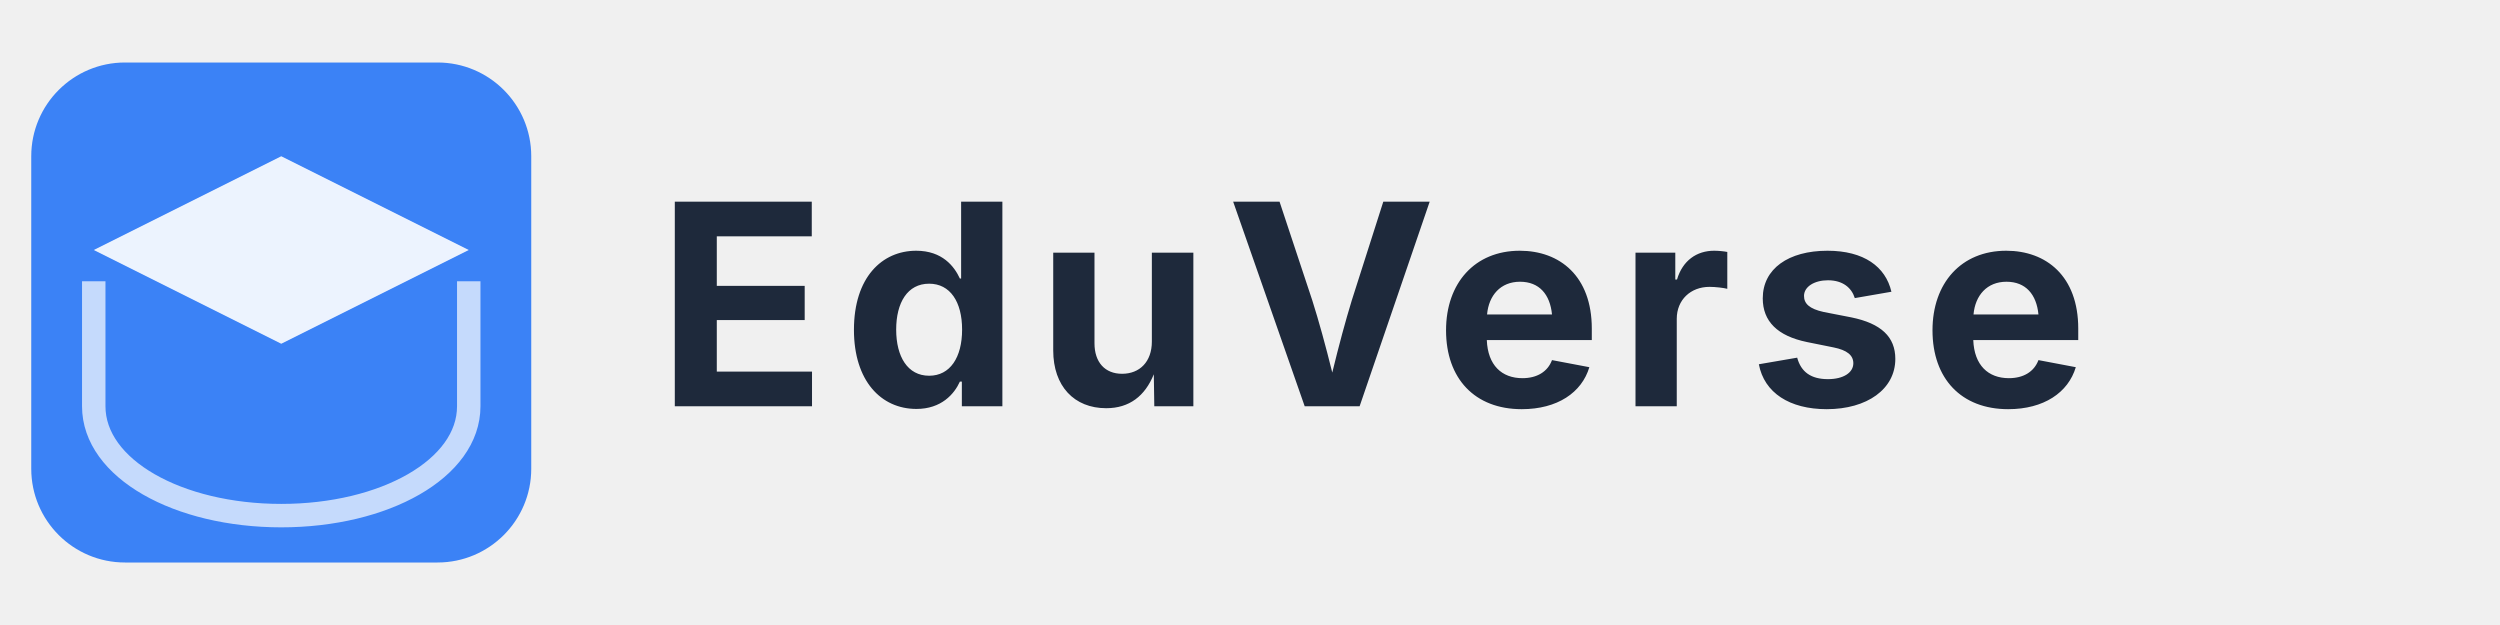
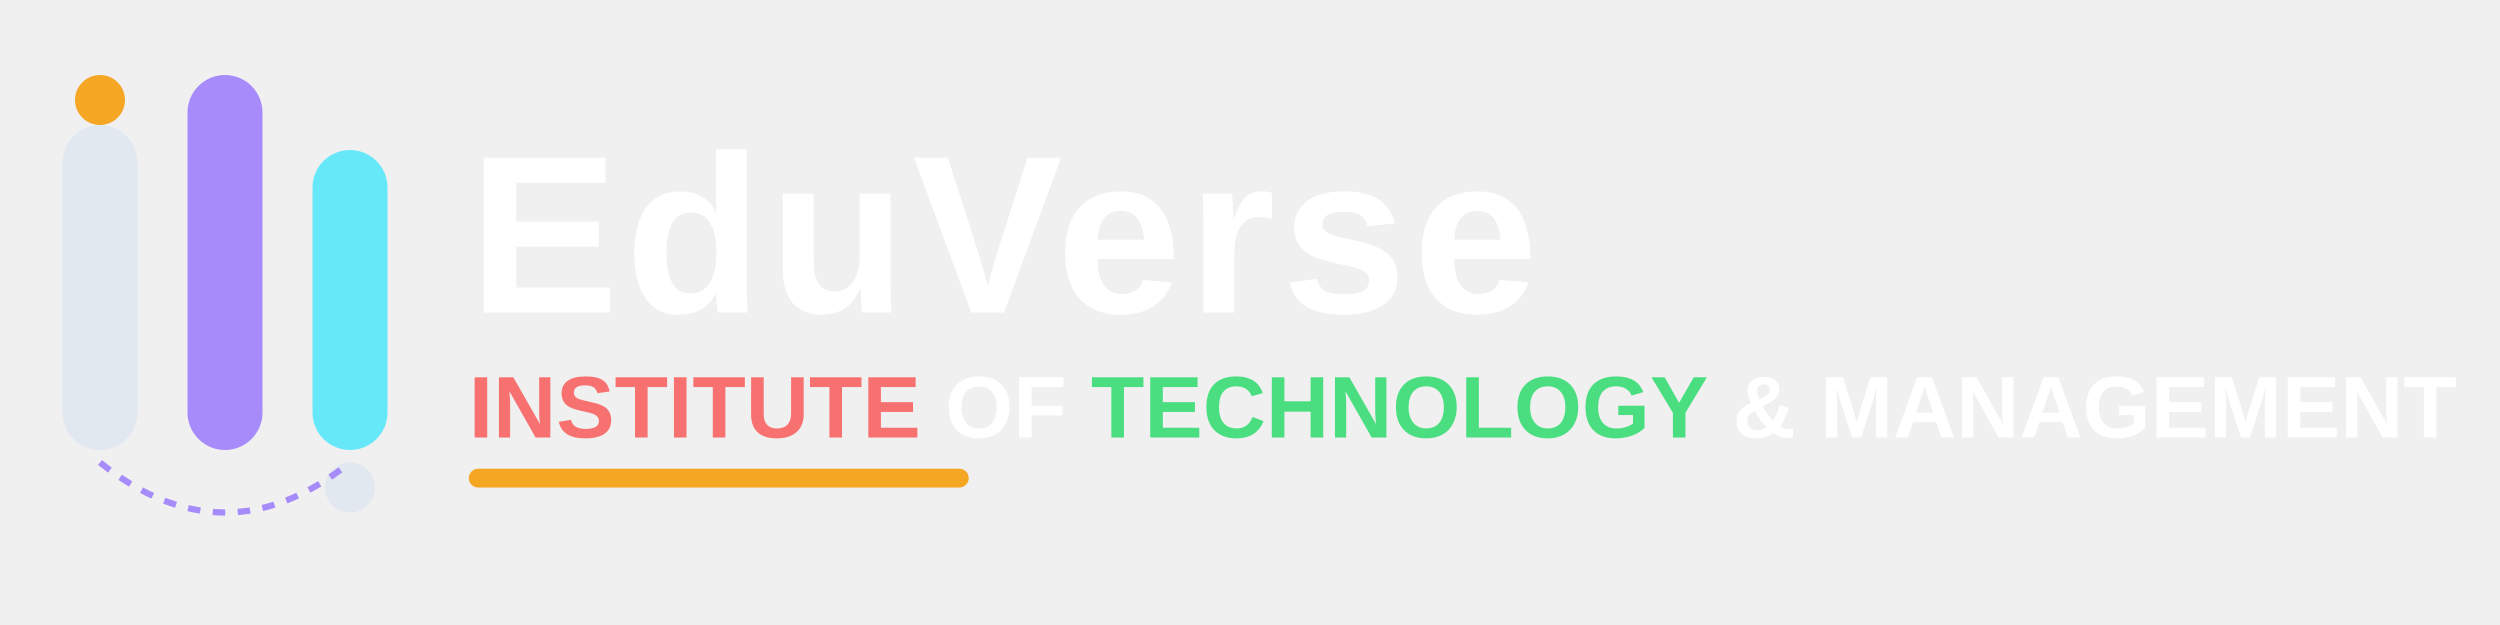
- <svg xmlns="http://www.w3.org/2000/svg" viewBox="0 0 160 40" fill="none">
-   <rect x="2" y="4" width="32" height="32" rx="6" fill="#3b82f6" />
-   <path d="M18 10l-12 6 12 6 12-6-12-6z" fill="#fff" opacity="0.9" />
-   <path d="M6 18v8c0 4 5.4 7 12 7s12-3 12-7v-8" stroke="#fff" stroke-width="1.5" fill="none" opacity="0.7" />
-   <text x="42" y="26" font-family="Inter,system-ui,sans-serif" font-size="18" font-weight="700" fill="#1e293b" letter-spacing="1">EduVerse</text>
+ <svg xmlns="http://www.w3.org/2000/svg" viewBox="0 0 800 200" fill="none">
+   <rect x="20" y="40" width="24" height="104" rx="12" fill="#e2e8f0" />
+   <circle cx="32" cy="32" r="8" fill="#f5a623" />
+   <rect x="60" y="24" width="24" height="120" rx="12" fill="#a78bfa" />
+   <rect x="100" y="48" width="24" height="96" rx="12" fill="#67e8f9" />
+   <circle cx="112" cy="156" r="8" fill="#e2e8f0" />
+   <path d="M32 148 Q 72 180 112 148" stroke="#a78bfa" stroke-width="2" stroke-dasharray="4 4" fill="none" />
+   <text x="150" y="100" font-family="Arial, Helvetica, sans-serif" font-weight="900" font-size="72" fill="#ffffff" letter-spacing="2">EduVerse</text>
+   <text x="150" y="140" font-family="Arial, Helvetica, sans-serif" font-weight="600" font-size="28">
+     <tspan fill="#f87171">INSTITUTE</tspan>
+     <tspan fill="#ffffff"> OF </tspan>
+     <tspan fill="#4ade80">TECHNOLOGY</tspan>
+     <tspan fill="#ffffff"> &amp; MANAGEMENT</tspan>
+   </text>
+   <rect x="150" y="150" width="160" height="6" rx="3" fill="#f5a623" />
</svg>
